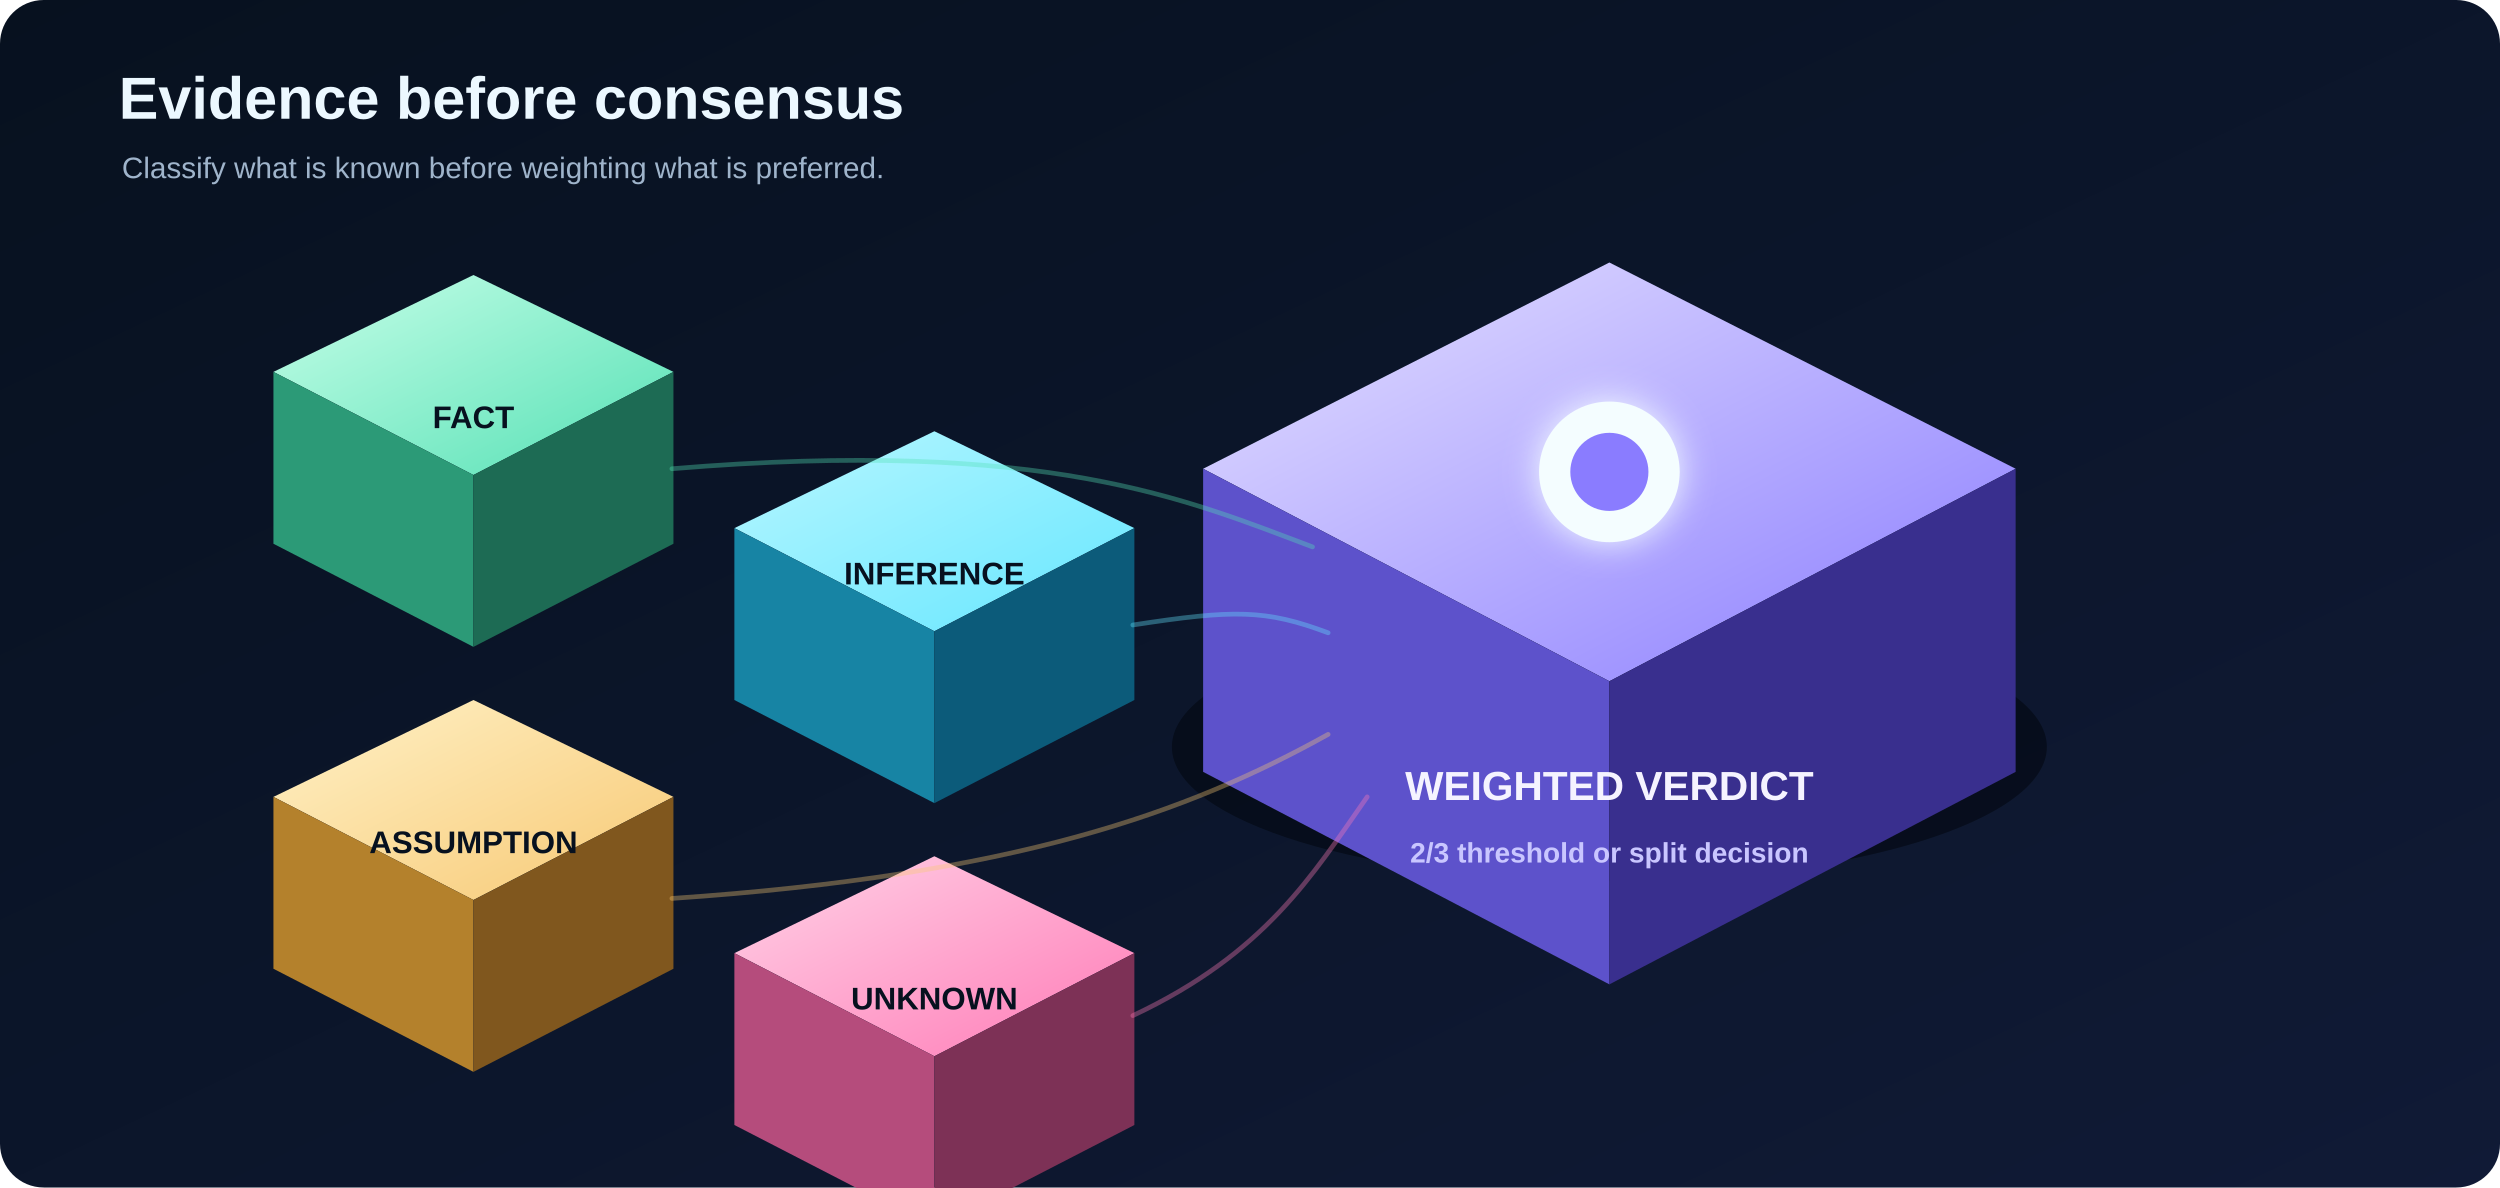
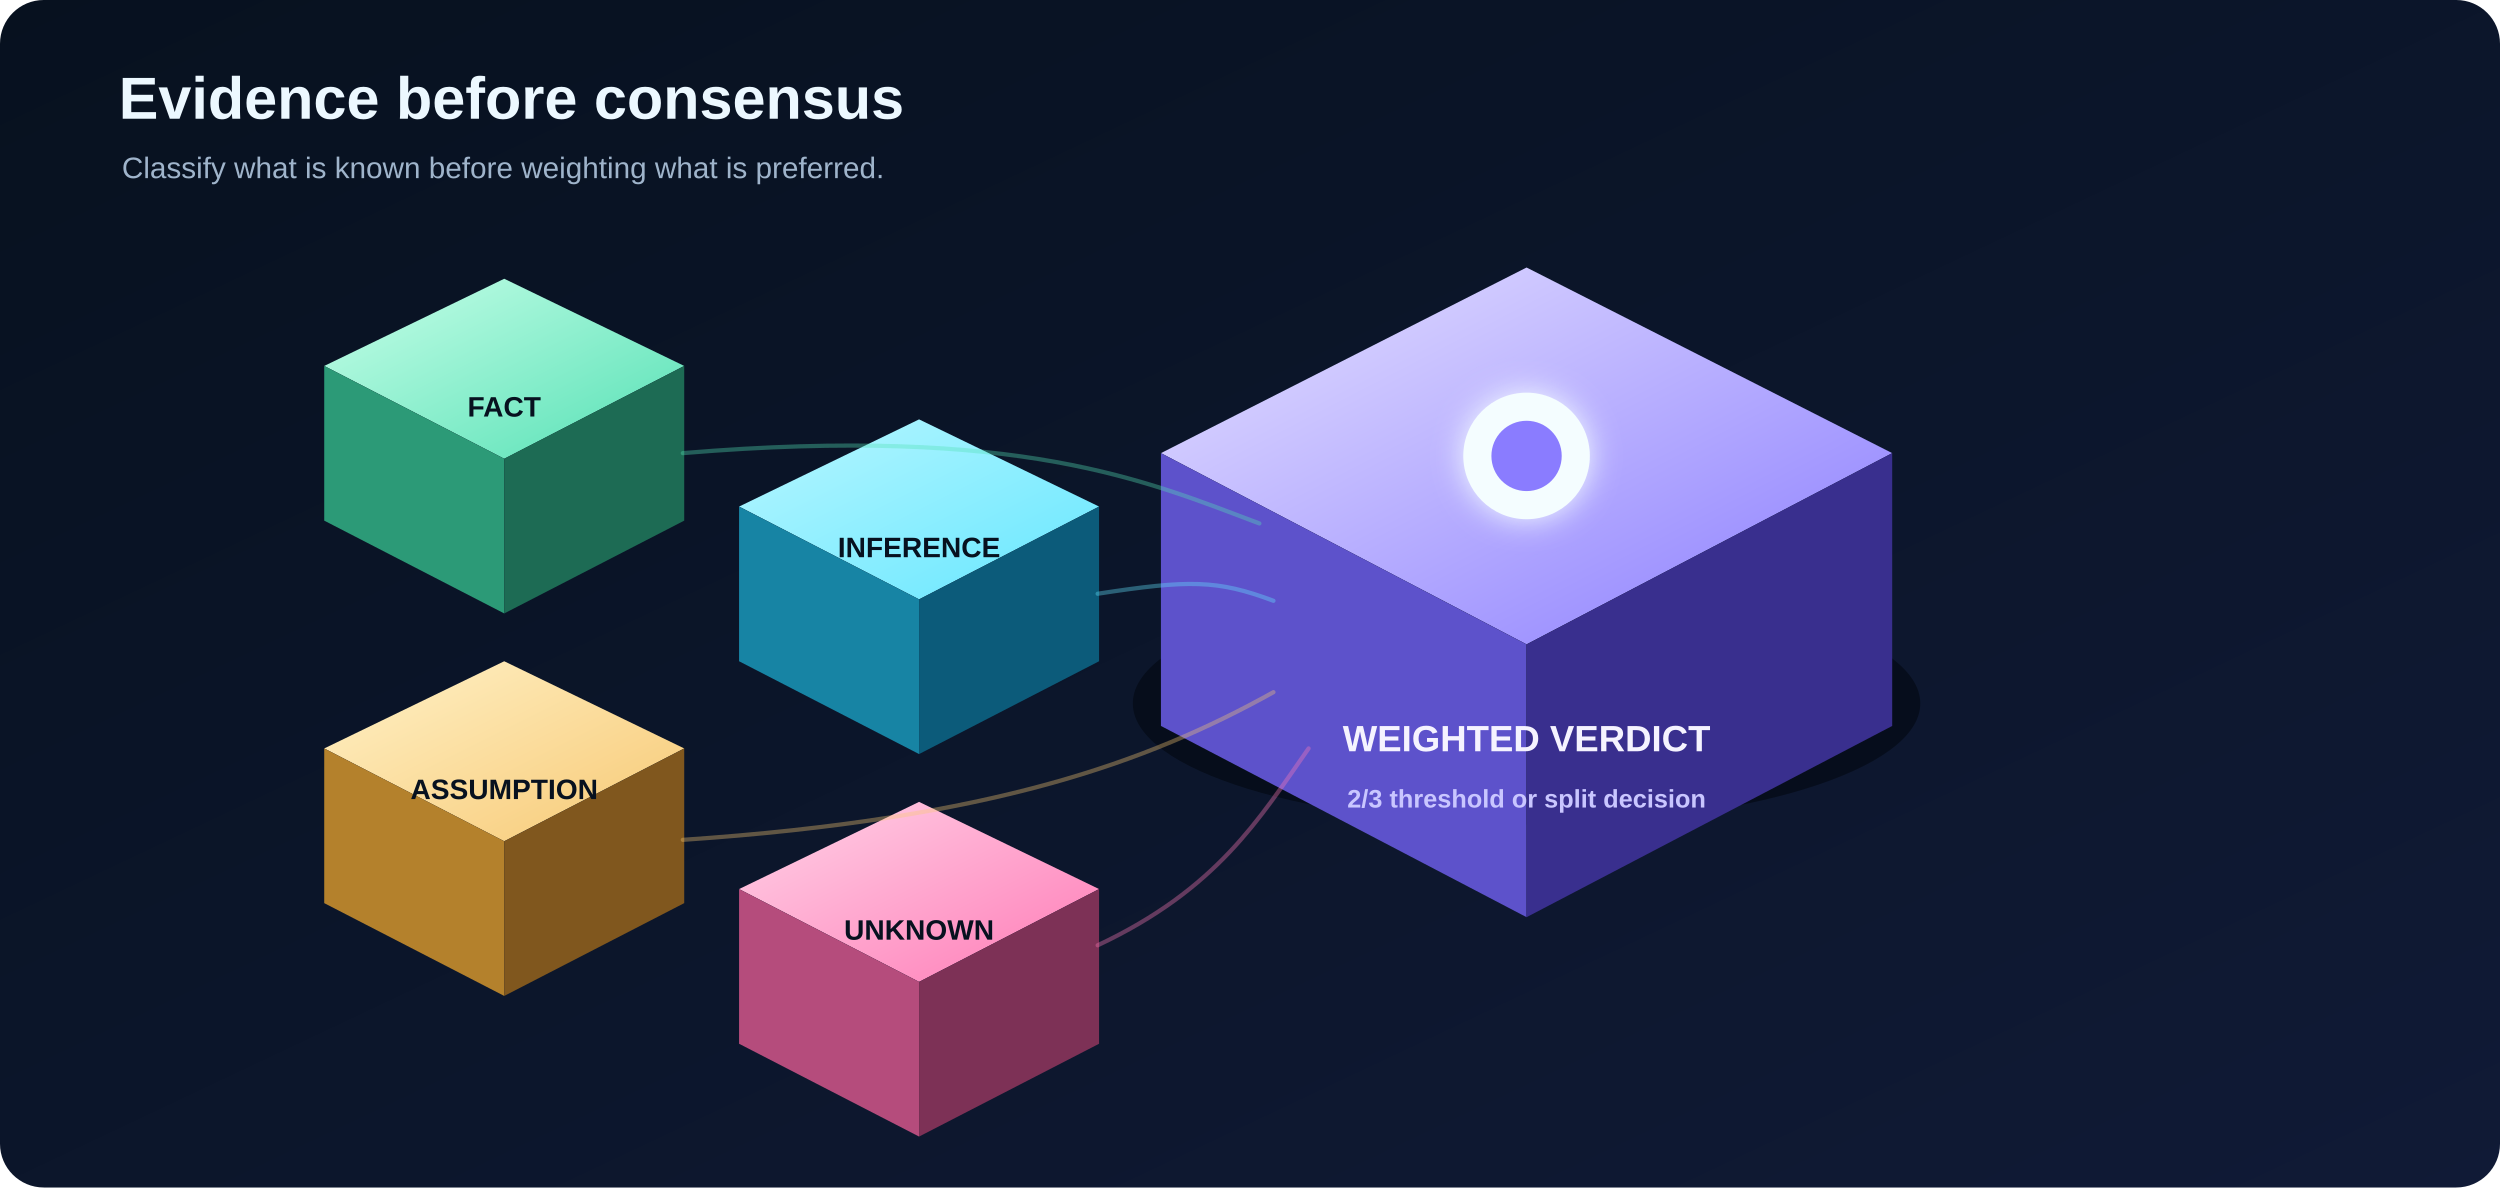
<svg xmlns="http://www.w3.org/2000/svg" viewBox="0 0 1600 760" role="img" aria-labelledby="title desc">
  <defs>
    <linearGradient id="bg" x1="0" y1="0" x2="1" y2="1">
      <stop stop-color="#07111F" />
      <stop offset="1" stop-color="#101A36" />
    </linearGradient>
    <linearGradient id="fact" x1="0" y1="0" x2="1" y2="1">
      <stop stop-color="#C8FFE9" />
      <stop offset="1" stop-color="#54E0B4" />
    </linearGradient>
    <linearGradient id="inf" x1="0" y1="0" x2="1" y2="1">
      <stop stop-color="#B8F7FF" />
      <stop offset="1" stop-color="#65E6FF" />
    </linearGradient>
    <linearGradient id="ass" x1="0" y1="0" x2="1" y2="1">
      <stop stop-color="#FFF2C8" />
      <stop offset="1" stop-color="#F7C873" />
    </linearGradient>
    <linearGradient id="unk" x1="0" y1="0" x2="1" y2="1">
      <stop stop-color="#FFD3E7" />
      <stop offset="1" stop-color="#FF7AB6" />
    </linearGradient>
    <linearGradient id="verdict" x1="0" y1="0" x2="1" y2="1">
      <stop stop-color="#E6E2FF" />
      <stop offset="1" stop-color="#8A7CFF" />
    </linearGradient>
    <filter id="glow" x="-80%" y="-80%" width="260%" height="260%">
      <feGaussianBlur stdDeviation="11" result="b" />
      <feMerge>
        <feMergeNode in="b" />
        <feMergeNode in="SourceGraphic" />
      </feMerge>
    </filter>
  </defs>
  <rect width="1600" height="760" rx="28" fill="url(#bg)" />
  <text x="76" y="76" font-family="Arial, Helvetica, sans-serif" font-size="38" font-weight="800" fill="#ECF8FF">Evidence before consensus</text>
  <text x="78" y="114" font-family="Arial, Helvetica, sans-serif" font-size="19" fill="#9FB4CB">Classify what is known before weighting what is preferred.</text>
-   <g font-family="Arial, Helvetica, sans-serif" text-anchor="middle" font-weight="800">
-     <g transform="translate(175 238)">
-       <polygon points="0,0 128,-62 256,0 128,66" fill="url(#fact)" />
-       <polygon points="0,0 128,66 128,176 0,110" fill="#2C9A77" />
-       <polygon points="256,0 128,66 128,176 256,110" fill="#1D6B54" />
-       <text x="128" y="36" font-size="20" fill="#07111F">FACT</text>
+   <g transform="translate(50 20) scale(0.9)">
+     <g font-family="Arial, Helvetica, sans-serif" text-anchor="middle" font-weight="800">
+       <g transform="translate(175 238)">
+         <polygon points="0,0 128,-62 256,0 128,66" fill="url(#fact)" />
+         <polygon points="0,0 128,66 128,176 0,110" fill="#2C9A77" />
+         <polygon points="256,0 128,66 128,176 256,110" fill="#1D6B54" />
+         <text x="128" y="36" font-size="20" fill="#07111F">FACT</text>
+       </g>
+       <g transform="translate(470 338)">
+         <polygon points="0,0 128,-62 256,0 128,66" fill="url(#inf)" />
+         <polygon points="0,0 128,66 128,176 0,110" fill="#1784A4" />
+         <polygon points="256,0 128,66 128,176 256,110" fill="#0C5B7A" />
+         <text x="128" y="36" font-size="20" fill="#07111F">INFERENCE</text>
+       </g>
+       <g transform="translate(175 510)">
+         <polygon points="0,0 128,-62 256,0 128,66" fill="url(#ass)" />
+         <polygon points="0,0 128,66 128,176 0,110" fill="#B4812C" />
+         <polygon points="256,0 128,66 128,176 256,110" fill="#80571E" />
+         <text x="128" y="36" font-size="20" fill="#07111F">ASSUMPTION</text>
+       </g>
+       <g transform="translate(470 610)">
+         <polygon points="0,0 128,-62 256,0 128,66" fill="url(#unk)" />
+         <polygon points="0,0 128,66 128,176 0,110" fill="#B54C7C" />
+         <polygon points="256,0 128,66 128,176 256,110" fill="#7D3156" />
+         <text x="128" y="36" font-size="20" fill="#07111F">UNKNOWN</text>
+       </g>
    </g>
-     <g transform="translate(470 338)">
-       <polygon points="0,0 128,-62 256,0 128,66" fill="url(#inf)" />
-       <polygon points="0,0 128,66 128,176 0,110" fill="#1784A4" />
-       <polygon points="256,0 128,66 128,176 256,110" fill="#0C5B7A" />
-       <text x="128" y="36" font-size="20" fill="#07111F">INFERENCE</text>
+     <g transform="translate(1030 300)" font-family="Arial, Helvetica, sans-serif" text-anchor="middle">
+       <ellipse cx="0" cy="178" rx="280" ry="86" fill="#00040B" opacity="0.52" />
+       <polygon points="-260,0 0,-132 260,0 0,136" fill="url(#verdict)" />
+       <polygon points="-260,0 0,136 0,330 -260,194" fill="#5D52CB" />
+       <polygon points="260,0 0,136 0,330 260,194" fill="#392F8E" />
+       <circle cx="0" cy="2" r="45" fill="#F4FDFF" filter="url(#glow)" />
+       <circle cx="0" cy="2" r="25" fill="#8A7CFF" />
+       <text y="212" font-size="26" font-weight="800" fill="#F5F3FF">WEIGHTED VERDICT</text>
+       <text y="252" font-size="18" font-weight="700" fill="#C9C6FF">2/3 threshold or split decision</text>
    </g>
-     <g transform="translate(175 510)">
-       <polygon points="0,0 128,-62 256,0 128,66" fill="url(#ass)" />
-       <polygon points="0,0 128,66 128,176 0,110" fill="#B4812C" />
-       <polygon points="256,0 128,66 128,176 256,110" fill="#80571E" />
-       <text x="128" y="36" font-size="20" fill="#07111F">ASSUMPTION</text>
-     </g>
-     <g transform="translate(470 610)">
-       <polygon points="0,0 128,-62 256,0 128,66" fill="url(#unk)" />
-       <polygon points="0,0 128,66 128,176 0,110" fill="#B54C7C" />
-       <polygon points="256,0 128,66 128,176 256,110" fill="#7D3156" />
-       <text x="128" y="36" font-size="20" fill="#07111F">UNKNOWN</text>
+     <g fill="none" stroke-width="3" stroke-linecap="round" opacity="0.36">
+       <path d="M430 300C670 280 760 320 840 350" stroke="#54E0B4" />
+       <path d="M725 400C790 390 810 390 850 405" stroke="#65E6FF" />
+       <path d="M430 575C650 560 760 520 850 470" stroke="#F7C873" />
+       <path d="M725 650C810 610 840 560 875 510" stroke="#FF7AB6" />
    </g>
  </g>
-   <g transform="translate(1030 300)" font-family="Arial, Helvetica, sans-serif" text-anchor="middle">
-     <ellipse cx="0" cy="178" rx="280" ry="86" fill="#00040B" opacity="0.52" />
-     <polygon points="-260,0 0,-132 260,0 0,136" fill="url(#verdict)" />
-     <polygon points="-260,0 0,136 0,330 -260,194" fill="#5D52CB" />
-     <polygon points="260,0 0,136 0,330 260,194" fill="#392F8E" />
-     <circle cx="0" cy="2" r="45" fill="#F4FDFF" filter="url(#glow)" />
-     <circle cx="0" cy="2" r="25" fill="#8A7CFF" />
-     <text y="212" font-size="26" font-weight="800" fill="#F5F3FF">WEIGHTED VERDICT</text>
-     <text y="252" font-size="18" font-weight="700" fill="#C9C6FF">2/3 threshold or split decision</text>
-   </g>
-   <g fill="none" stroke-width="3" stroke-linecap="round" opacity="0.36">
-     <path d="M430 300C670 280 760 320 840 350" stroke="#54E0B4" />
-     <path d="M725 400C790 390 810 390 850 405" stroke="#65E6FF" />
-     <path d="M430 575C650 560 760 520 850 470" stroke="#F7C873" />
-     <path d="M725 650C810 610 840 560 875 510" stroke="#FF7AB6" />
-   </g>
</svg>
